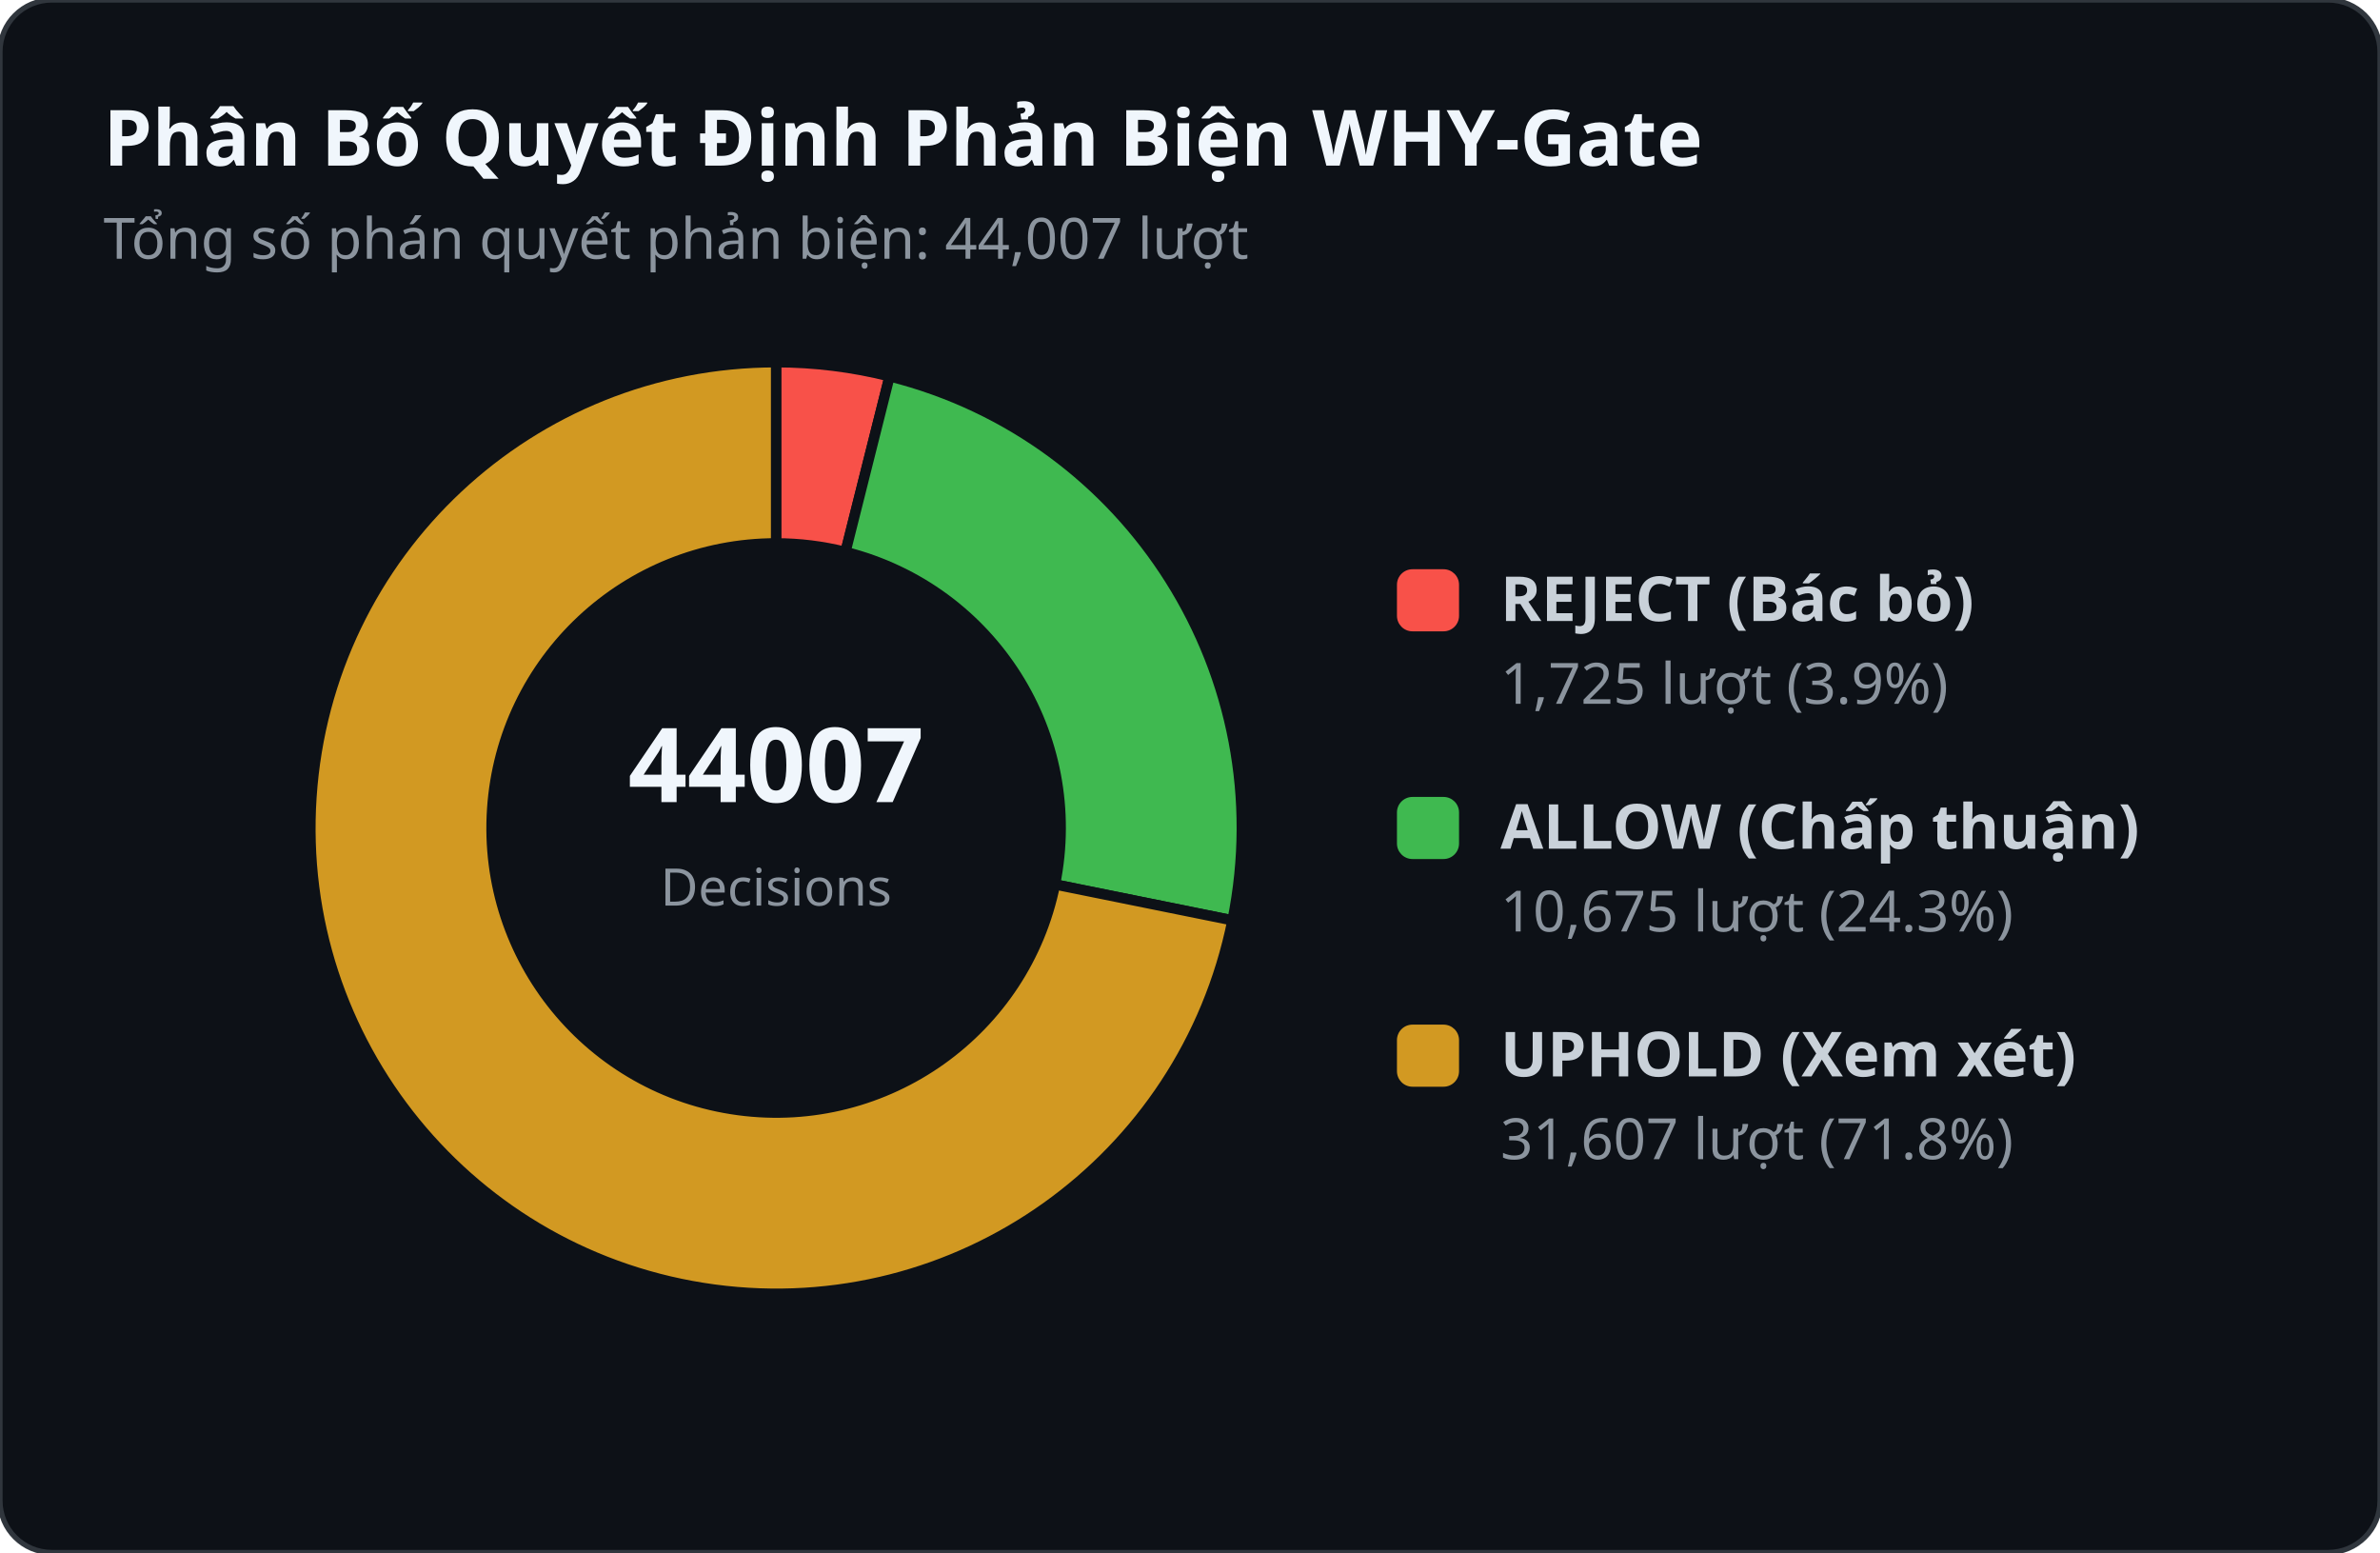
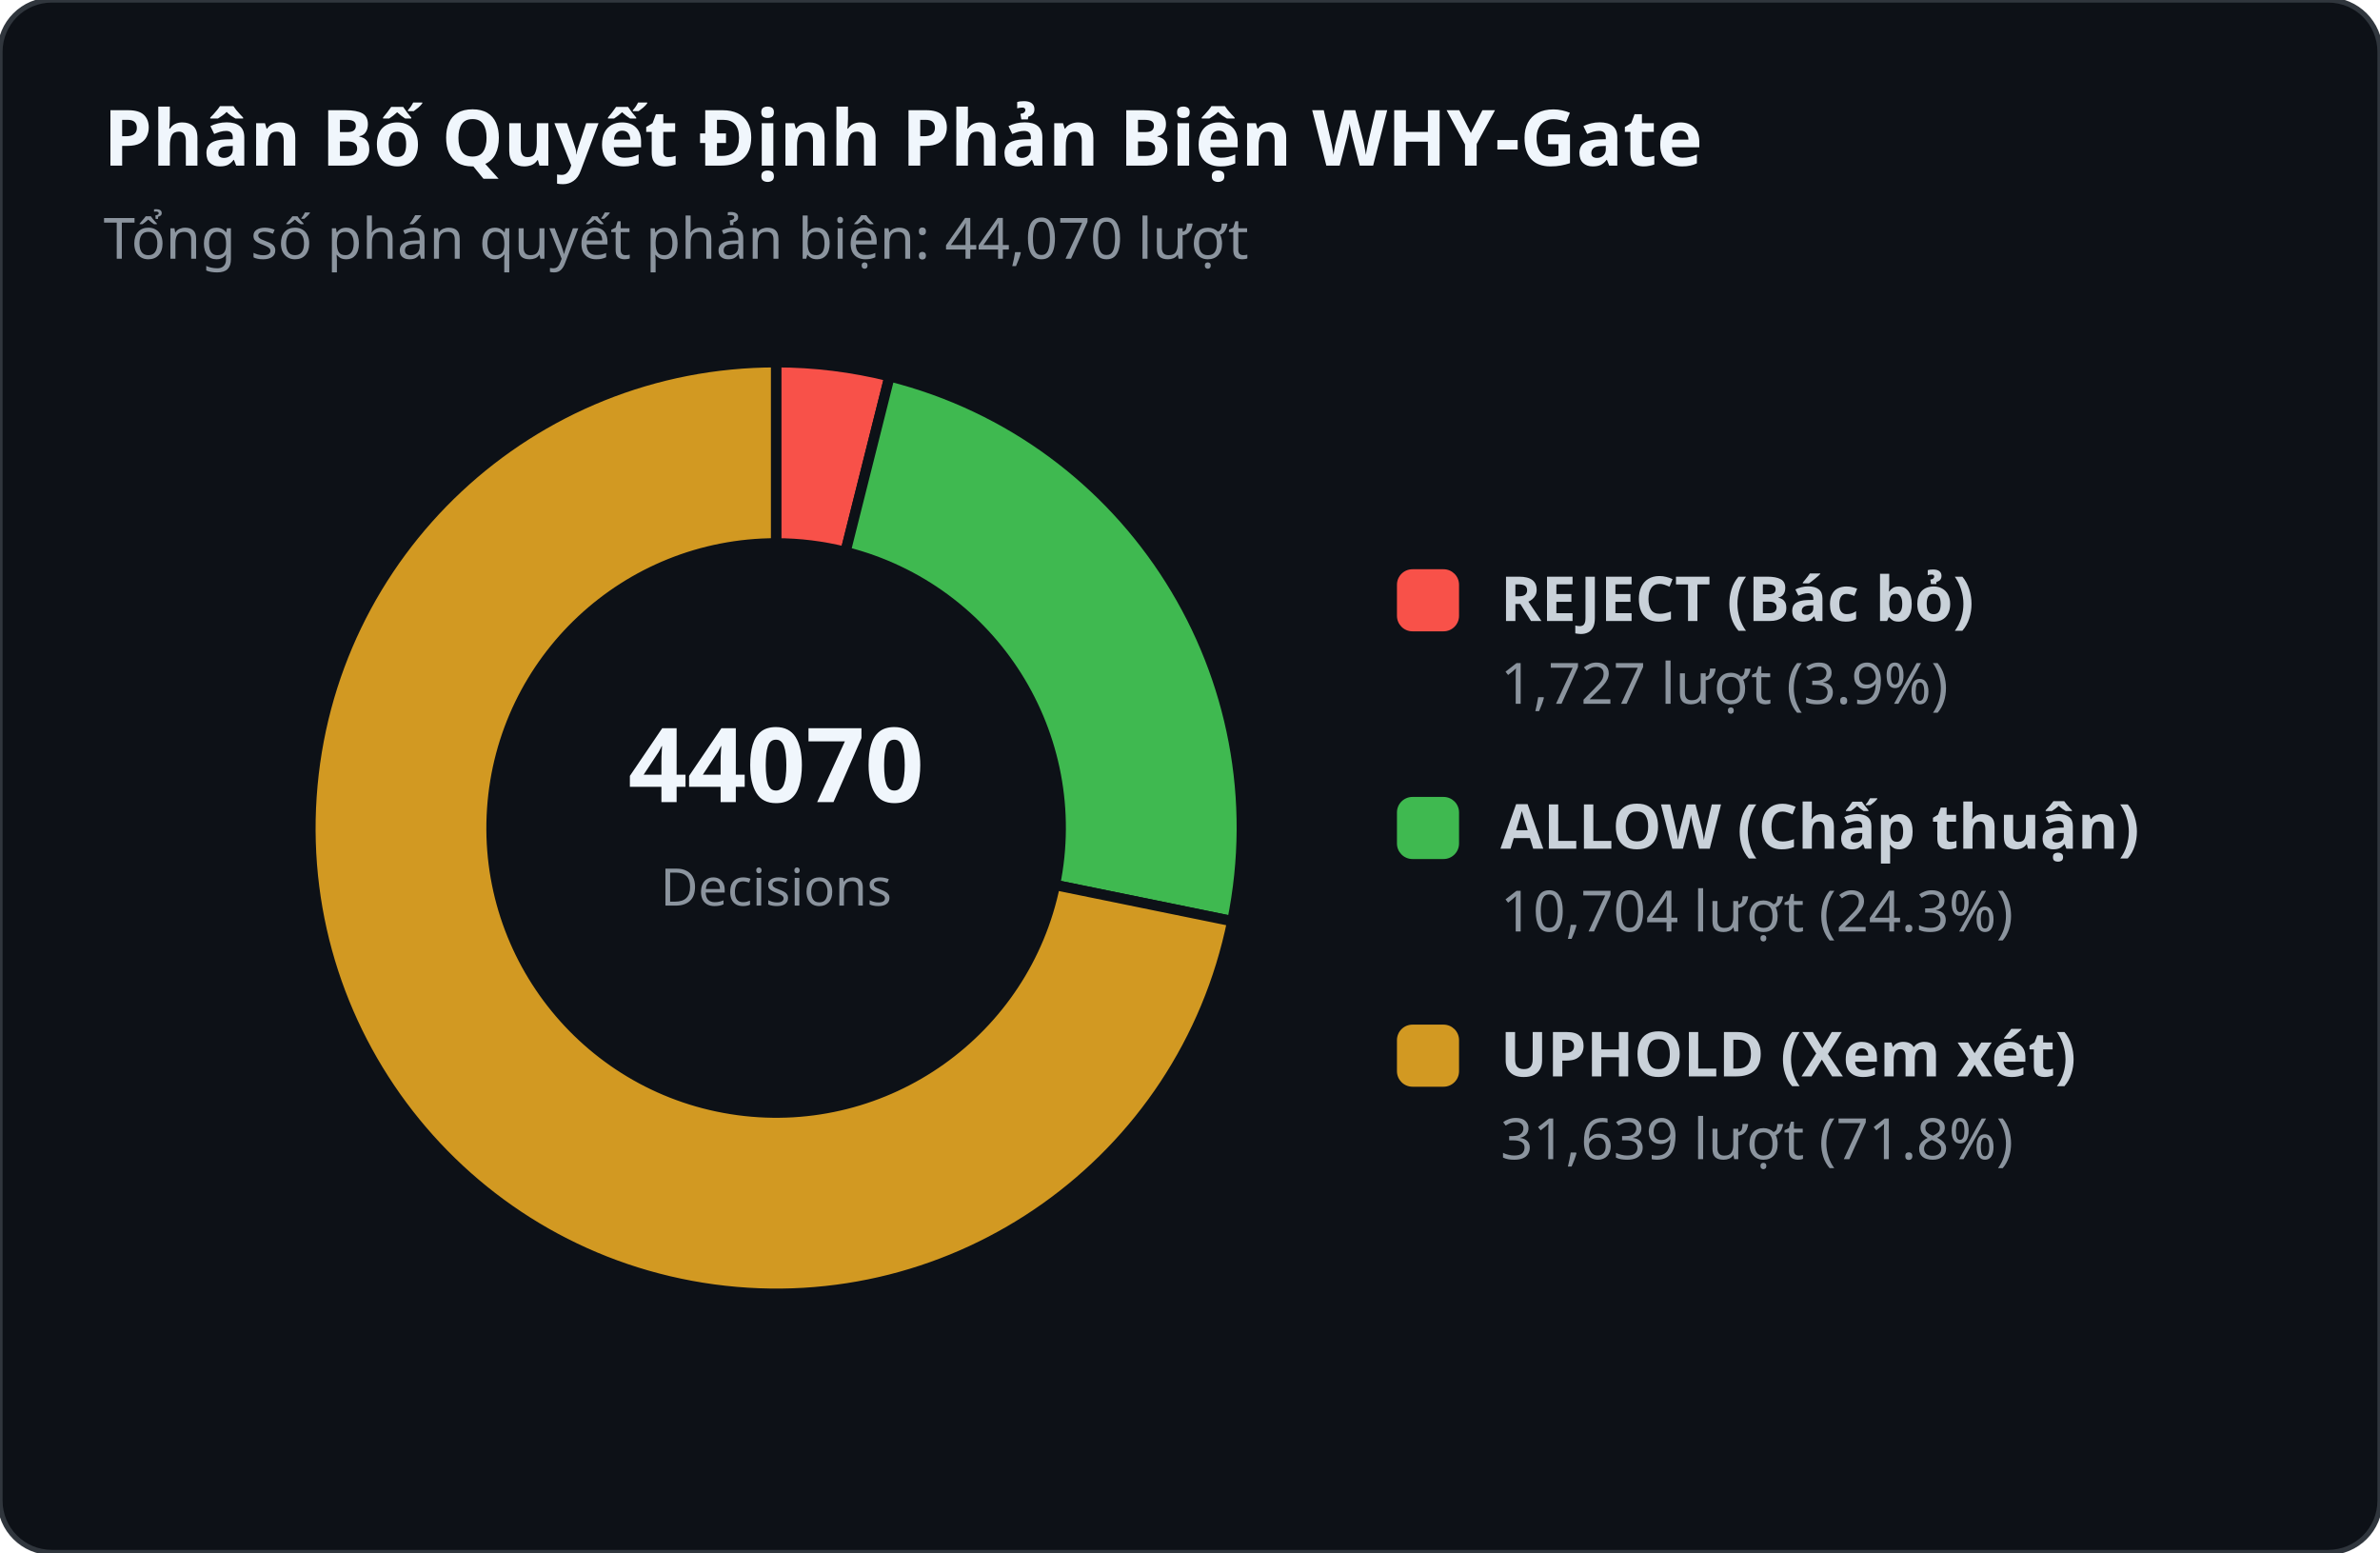
<svg xmlns="http://www.w3.org/2000/svg" width="460" height="300" viewBox="0 0 460 300">
  <rect width="460" height="300" rx="10" fill="#0d1117" stroke="#30363d" stroke-width="1" />
  <text x="20" y="32" font-family="sans-serif" font-size="15" font-weight="600" fill="#f0f6fc">Phân Bố Quyết Định Phản Biện WHY-Gate</text>
-   <text x="20" y="50" font-family="sans-serif" font-size="11" fill="#8b949e">Tổng số phán quyết phản biện: 44,007 lượt</text>
+   <text x="20" y="50" font-family="sans-serif" font-size="11" fill="#8b949e">Tổng số phán quyết phản biện: 44,070 lượt</text>
  <circle cx="150" cy="160" r="90" fill="none" stroke="#30363d" stroke-width="1" />
-   <path d="M 150.00 70.00 A 90 90 0 0 1 171.94 72.72 L 163.41 106.66 A 55 55 0 0 0 150.00 105.00 Z" fill="#f85149" stroke="#0d1117" stroke-width="2" />
-   <path d="M 171.94 72.72 A 90 90 0 0 1 238.21 177.85 L 203.91 170.91 A 55 55 0 0 0 163.41 106.66 Z" fill="#3fb950" stroke="#0d1117" stroke-width="2" />
-   <path d="M 238.21 177.85 A 90 90 0 1 1 150.00 70.00 L 150.00 105.00 A 55 55 0 1 0 203.91 170.91 Z" fill="#d29922" stroke="#0d1117" stroke-width="2" />
-   <text x="150" y="155" text-anchor="middle" font-family="sans-serif" font-size="20" font-weight="700" fill="#f0f6fc">44007</text>
+   <path d="M 150.00 70.00 A 90 90 0 0 1 171.94 72.71 L 163.41 106.66 A 55 55 0 0 0 150.00 105.00 Z" fill="#f85149" stroke="#0d1117" stroke-width="2" />
+   <path d="M 171.94 72.71 A 90 90 0 0 1 238.18 178.01 L 203.89 171.01 A 55 55 0 0 0 163.41 106.66 Z" fill="#3fb950" stroke="#0d1117" stroke-width="2" />
+   <path d="M 238.18 178.01 A 90 90 0 1 1 150.00 70.00 L 150.00 105.00 A 55 55 0 1 0 203.89 171.01 Z" fill="#d29922" stroke="#0d1117" stroke-width="2" />
+   <text x="150" y="155" text-anchor="middle" font-family="sans-serif" font-size="20" font-weight="700" fill="#f0f6fc">44070</text>
  <text x="150" y="175" text-anchor="middle" font-family="sans-serif" font-size="10" fill="#8b949e">Decisions</text>
  <rect x="270" y="110" width="12" height="12" rx="3" fill="#f85149" />
  <text x="290" y="120" font-family="sans-serif" font-size="12" font-weight="600" fill="#c9d1d9">REJECT (Bác bỏ)</text>
-   <text x="290" y="136" font-family="sans-serif" font-size="11" fill="#8b949e">1,725 lượt (3.9%)</text>
+   <text x="290" y="136" font-family="sans-serif" font-size="11" fill="#8b949e">1,727 lượt (3.9%)</text>
  <rect x="270" y="154" width="12" height="12" rx="3" fill="#3fb950" />
  <text x="290" y="164" font-family="sans-serif" font-size="12" font-weight="600" fill="#c9d1d9">ALLOW (Chấp thuận)</text>
-   <text x="290" y="180" font-family="sans-serif" font-size="11" fill="#8b949e">10,675 lượt (24.3%)</text>
+   <text x="290" y="180" font-family="sans-serif" font-size="11" fill="#8b949e">10,704 lượt (24.3%)</text>
  <rect x="270" y="198" width="12" height="12" rx="3" fill="#d29922" />
  <text x="290" y="208" font-family="sans-serif" font-size="12" font-weight="600" fill="#c9d1d9">UPHOLD (Xem xét)</text>
-   <text x="290" y="224" font-family="sans-serif" font-size="11" fill="#8b949e">31,607 lượt (71.8%)</text>
+   <text x="290" y="224" font-family="sans-serif" font-size="11" fill="#8b949e">31,639 lượt (71.8%)</text>
</svg>
